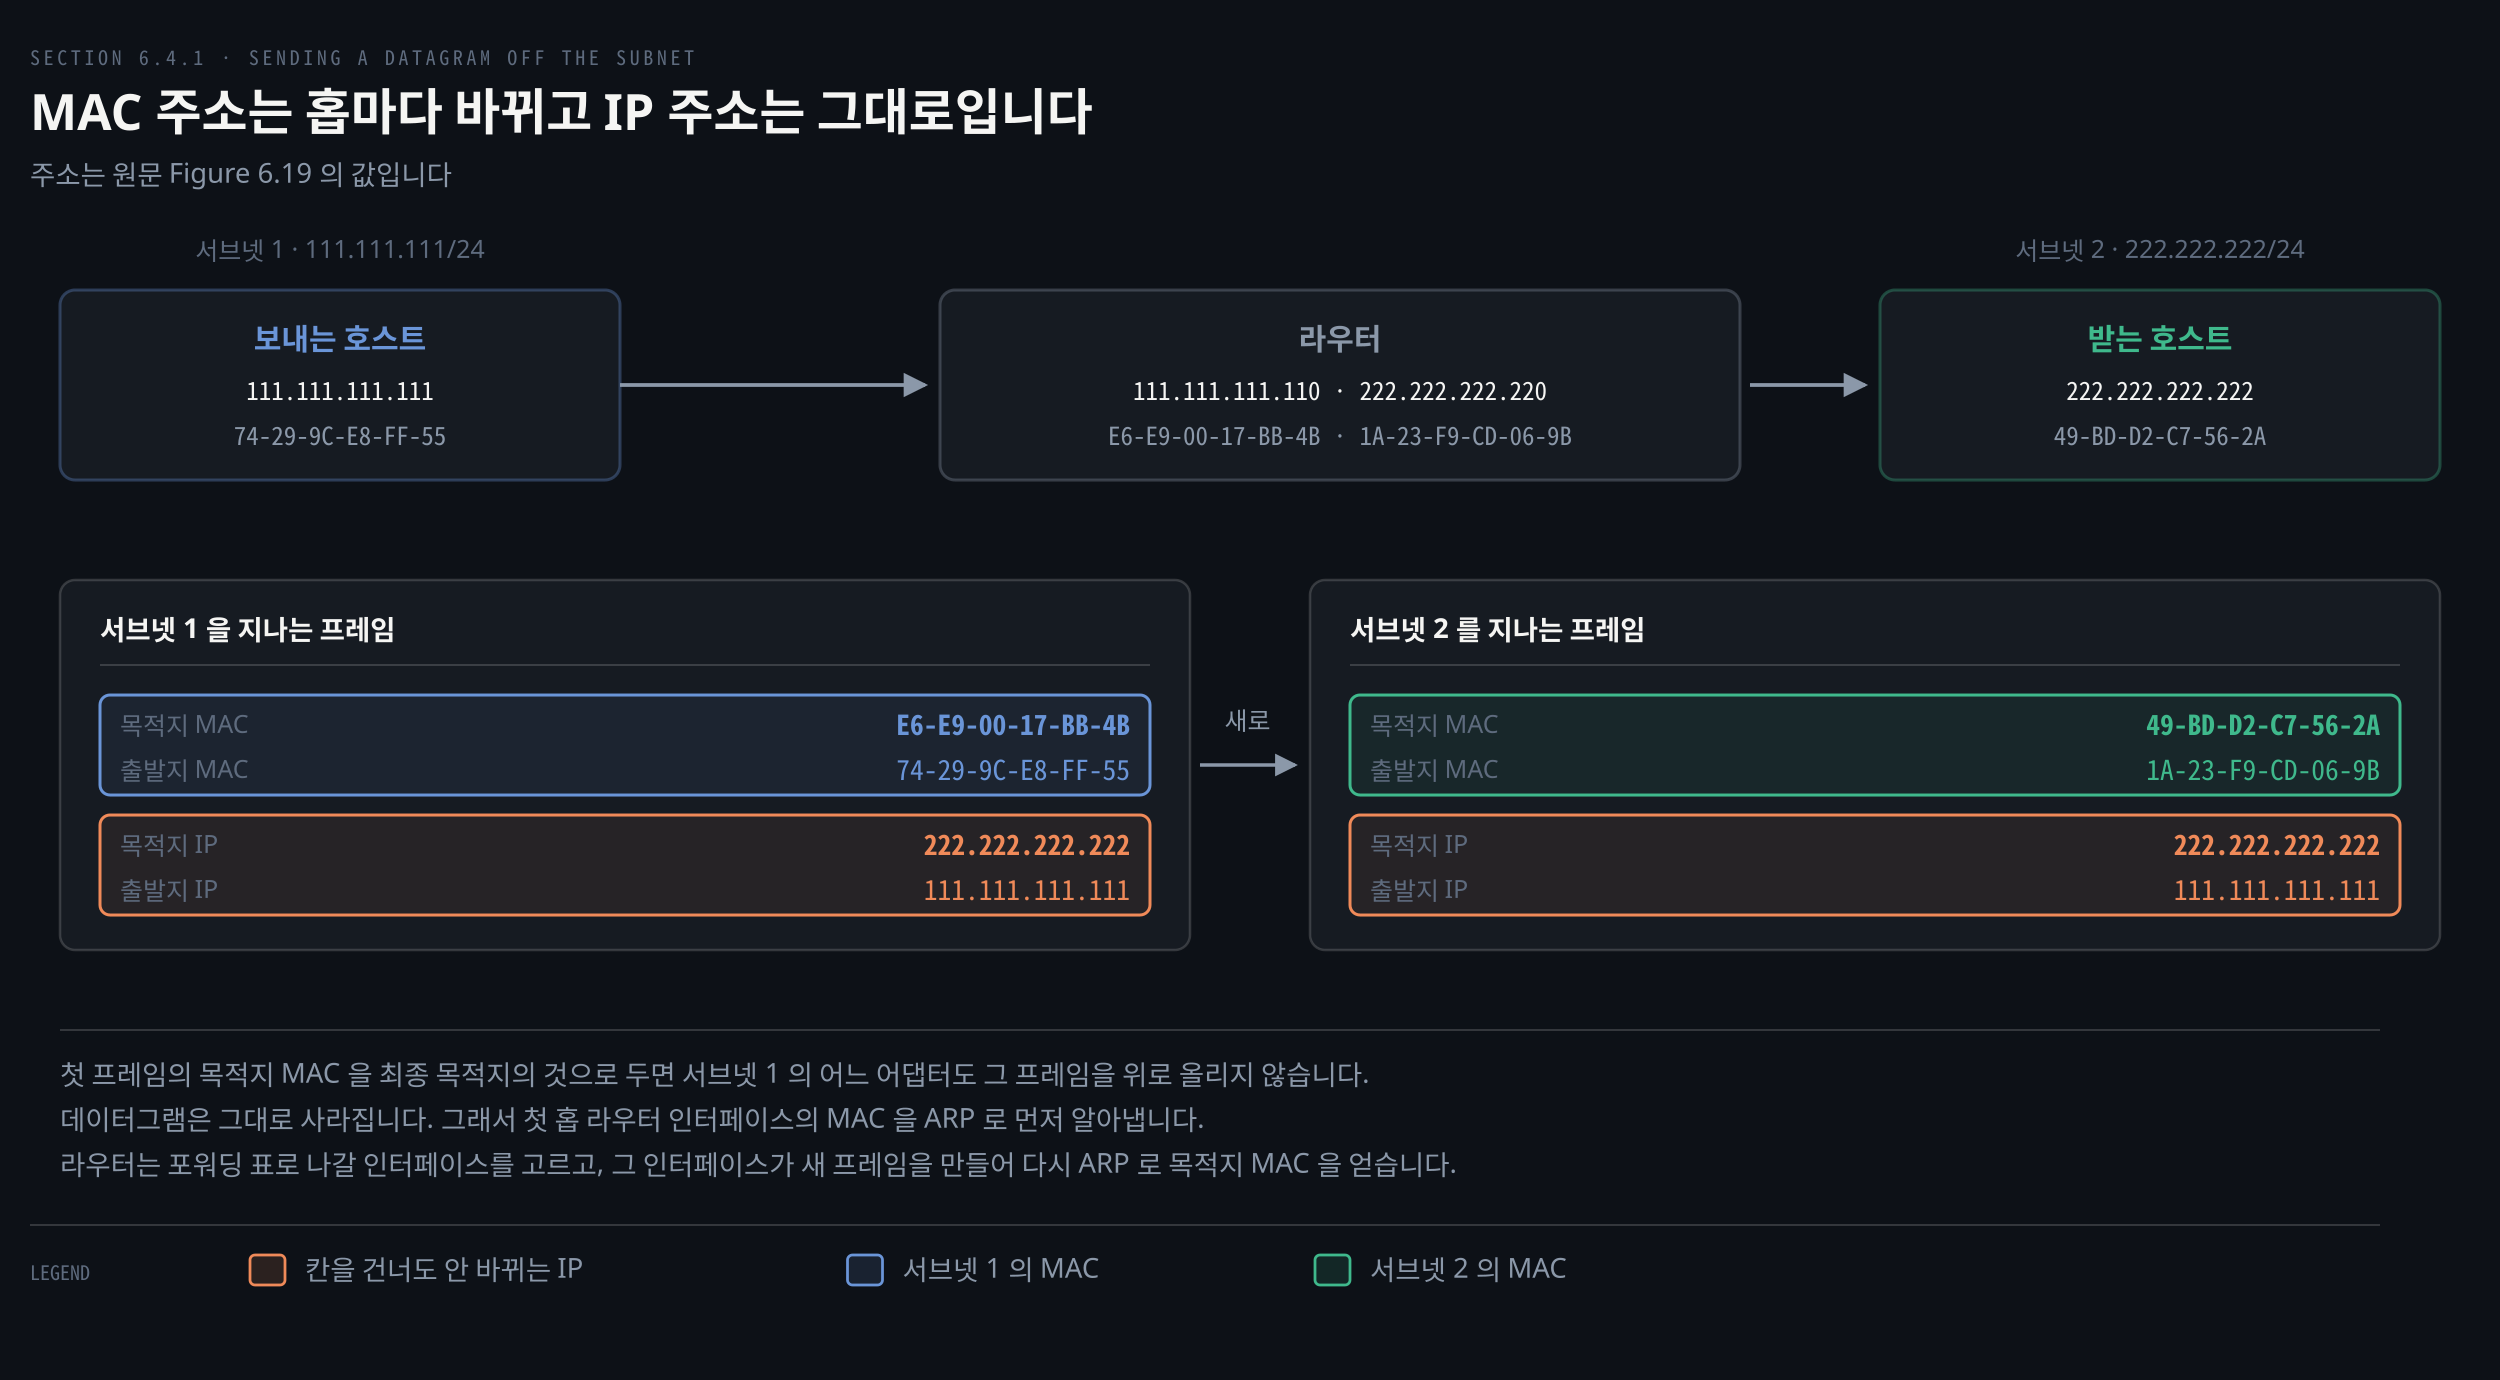
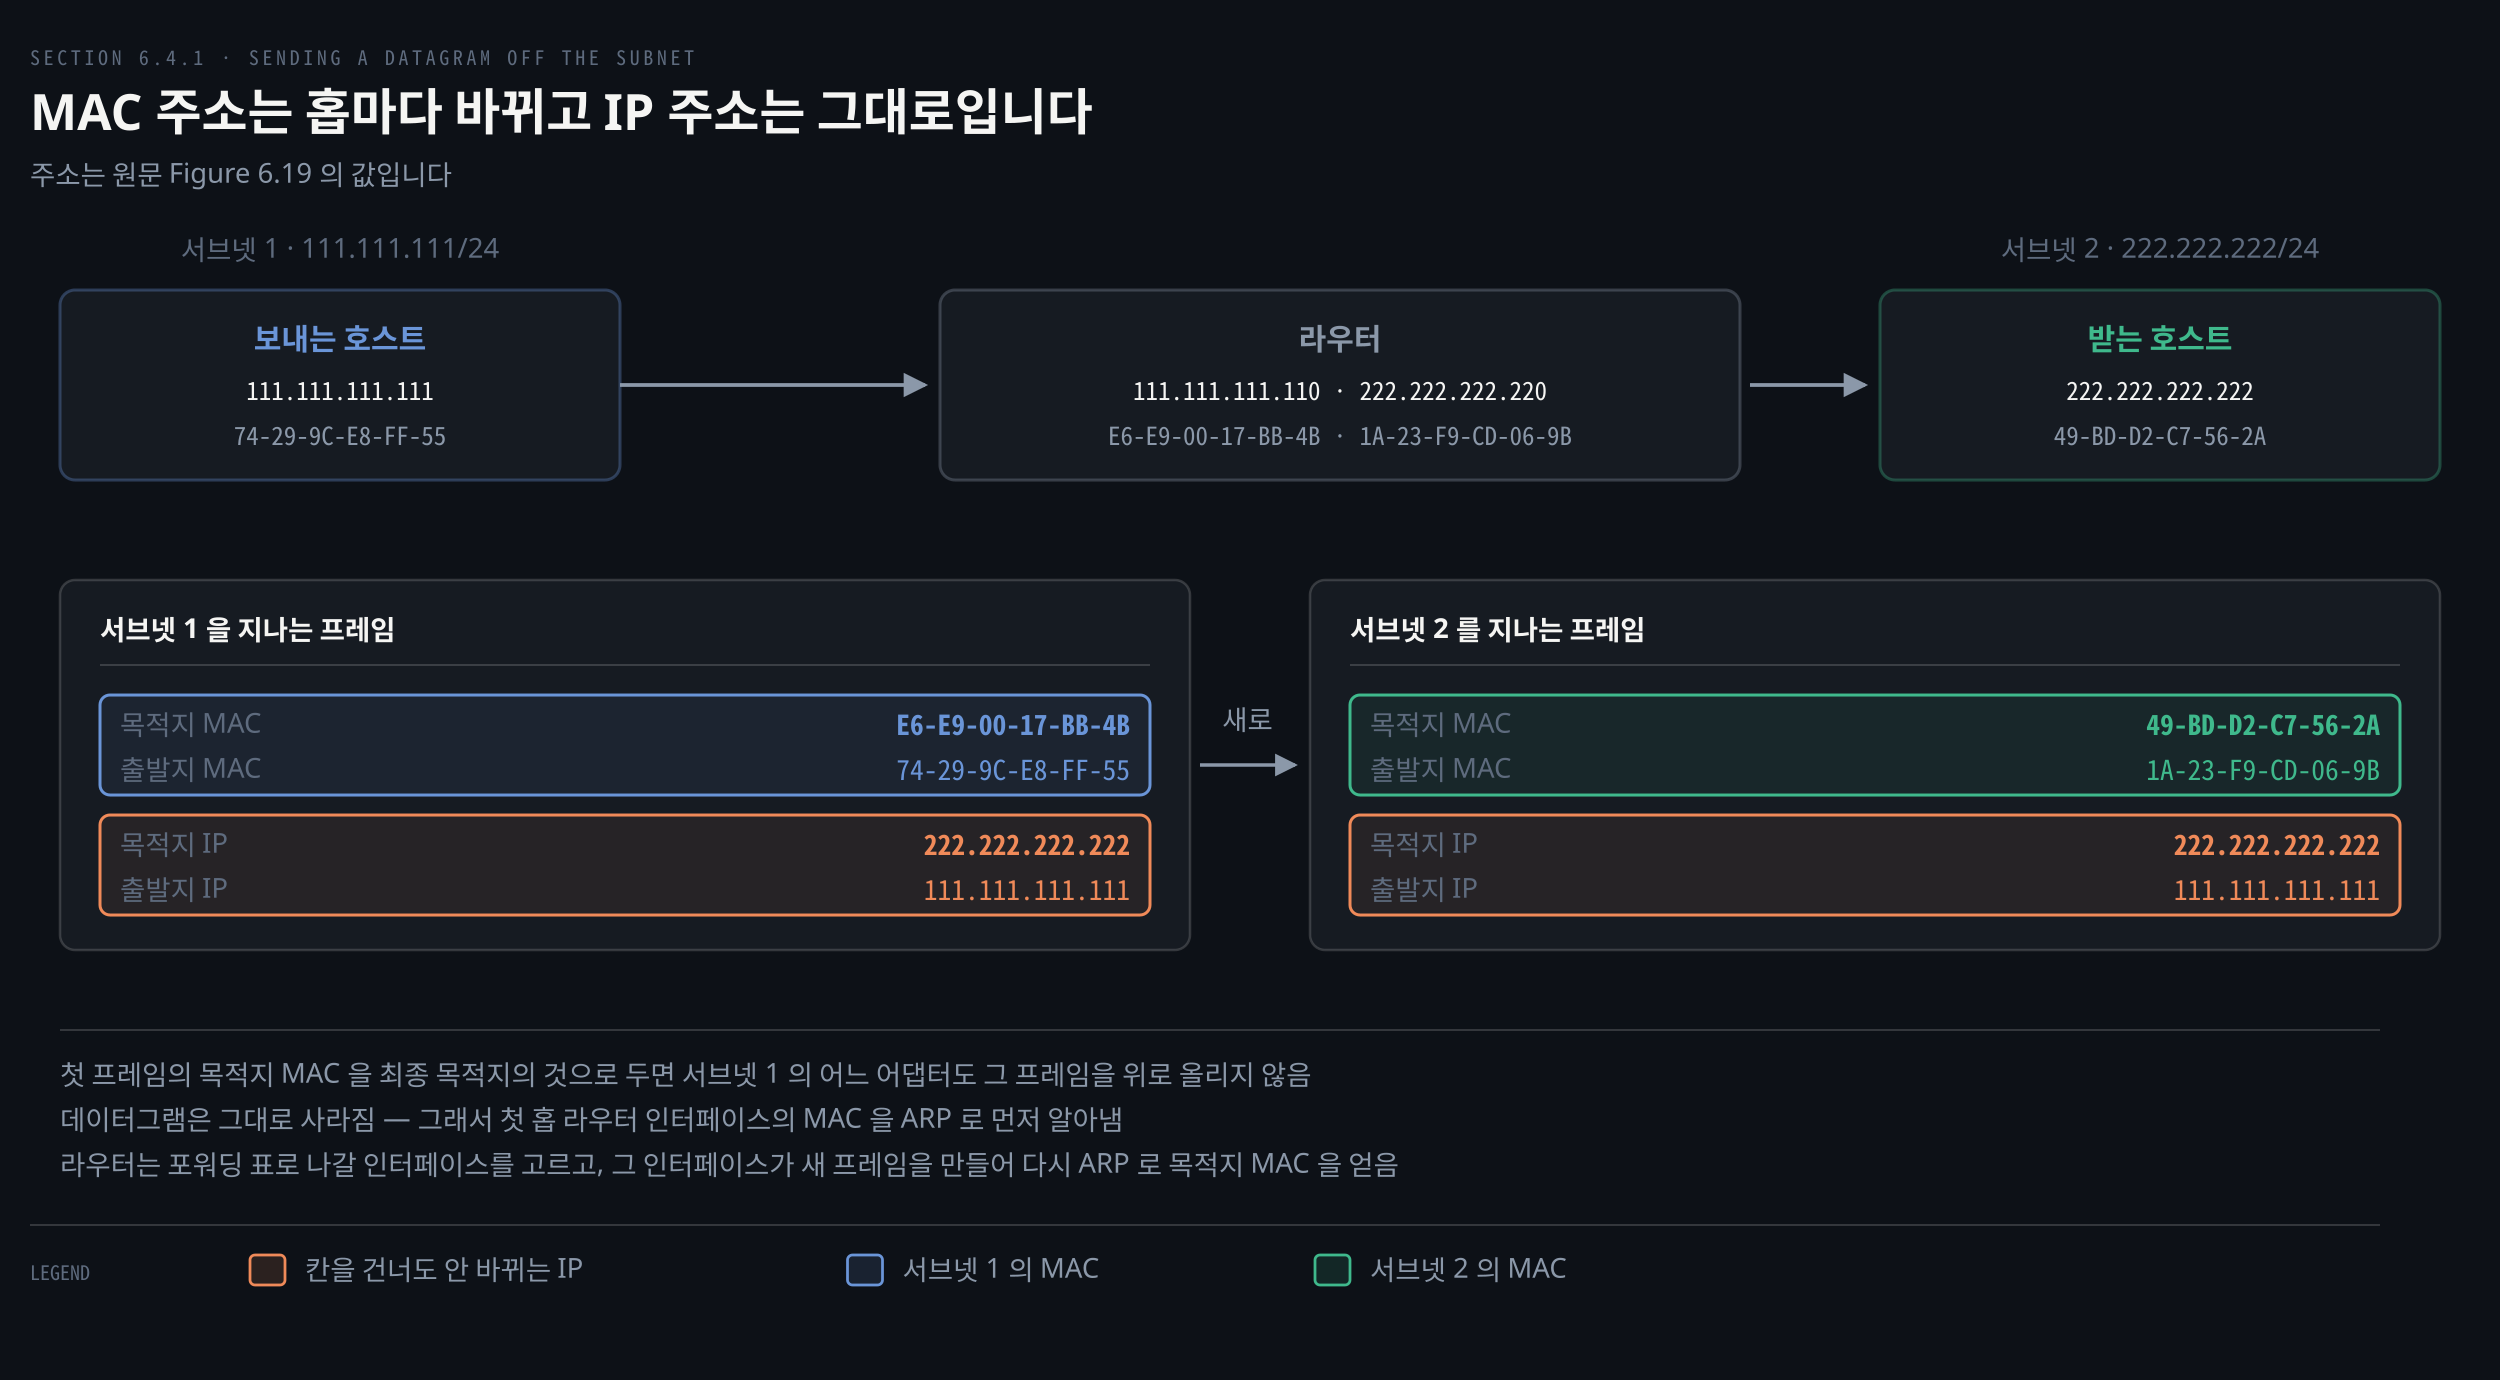
<svg xmlns="http://www.w3.org/2000/svg" viewBox="0 0 1000 552" width="100%" role="img" aria-labelledby="dt dd">
  <defs>
    <marker id="ar" viewBox="0 0 8 8" refX="7" refY="4" markerWidth="6.5" markerHeight="6.5" orient="auto">
      <path d="M0 0 L8 4 L0 8 z" fill="#8B98A9" />
    </marker>
    <marker id="ok" viewBox="0 0 8 8" refX="7" refY="4" markerWidth="6.5" markerHeight="6.5" orient="auto">
      <path d="M0 0 L8 4 L0 8 z" fill="#3FB98C" />
    </marker>
    <marker id="warn" viewBox="0 0 8 8" refX="7" refY="4" markerWidth="6.5" markerHeight="6.5" orient="auto">
      <path d="M0 0 L8 4 L0 8 z" fill="#E3B341" />
    </marker>
    <marker id="bad" viewBox="0 0 8 8" refX="7" refY="4" markerWidth="6.5" markerHeight="6.5" orient="auto">
      <path d="M0 0 L8 4 L0 8 z" fill="#F0616D" />
    </marker>
    <marker id="info" viewBox="0 0 8 8" refX="7" refY="4" markerWidth="6.5" markerHeight="6.5" orient="auto">
      <path d="M0 0 L8 4 L0 8 z" fill="#6A95D8" />
    </marker>
    <marker id="acc" viewBox="0 0 8 8" refX="7" refY="4" markerWidth="6.5" markerHeight="6.5" orient="auto">
      <path d="M0 0 L8 4 L0 8 z" fill="#F08A59" />
    </marker>
    <marker id="soft" viewBox="0 0 8 8" refX="7" refY="4" markerWidth="6.5" markerHeight="6.5" orient="auto">
      <path d="M0 0 L8 4 L0 8 z" fill="#5E6B7E" />
    </marker>
  </defs>
  <rect width="1000" height="552" fill="#0D1117" />
  <text x="12" y="26" font-family="'Geist Mono','Noto Sans Mono CJK KR',monospace" font-size="8" letter-spacing="0.18em" fill="#5E6B7E">SECTION 6.4.1 · SENDING A DATAGRAM OFF THE SUBNET</text>
  <text x="12" y="52" font-family="'Geist','Apple SD Gothic Neo','Noto Sans KR','Malgun Gothic',sans-serif" font-size="20" font-weight="600" fill="#F5F5F3">MAC 주소는 홉마다 바뀌고 IP 주소는 그대로입니다</text>
  <text x="12" y="74" font-family="'Geist','Apple SD Gothic Neo','Noto Sans KR','Malgun Gothic',sans-serif" font-size="11" fill="#8B98A9">주소는 원문 Figure 6.19 의 값입니다</text>
  <rect x="24" y="116" width="224" height="76" rx="6" fill="#161B22" stroke="#6A95D855" stroke-width="1.2" />
  <text x="136.0" y="140" text-anchor="middle" font-family="'Geist','Apple SD Gothic Neo','Noto Sans KR','Malgun Gothic',sans-serif" font-size="12" font-weight="600" fill="#6A95D8">보내는 호스트</text>
  <text x="136.0" y="160" text-anchor="middle" font-family="'Geist Mono','Noto Sans Mono CJK KR',monospace" font-size="10" font-weight="400" fill="#F5F5F3">111.111.111.111</text>
  <text x="136.0" y="178" text-anchor="middle" font-family="'Geist Mono','Noto Sans Mono CJK KR',monospace" font-size="10" font-weight="400" fill="#8B98A9">74-29-9C-E8-FF-55</text>
  <rect x="376" y="116" width="320" height="76" rx="6" fill="#161B22" stroke="#8B98A955" stroke-width="1.2" />
  <text x="536.0" y="140" text-anchor="middle" font-family="'Geist','Apple SD Gothic Neo','Noto Sans KR','Malgun Gothic',sans-serif" font-size="12" font-weight="600" fill="#8B98A9">라우터</text>
  <text x="536.0" y="160" text-anchor="middle" font-family="'Geist Mono','Noto Sans Mono CJK KR',monospace" font-size="10" font-weight="400" fill="#F5F5F3">111.111.111.110 · 222.222.222.220</text>
  <text x="536.0" y="178" text-anchor="middle" font-family="'Geist Mono','Noto Sans Mono CJK KR',monospace" font-size="10" font-weight="400" fill="#8B98A9">E6-E9-00-17-BB-4B · 1A-23-F9-CD-06-9B</text>
  <rect x="752" y="116" width="224" height="76" rx="6" fill="#161B22" stroke="#3FB98C55" stroke-width="1.2" />
  <text x="864.0" y="140" text-anchor="middle" font-family="'Geist','Apple SD Gothic Neo','Noto Sans KR','Malgun Gothic',sans-serif" font-size="12" font-weight="600" fill="#3FB98C">받는 호스트</text>
  <text x="864.0" y="160" text-anchor="middle" font-family="'Geist Mono','Noto Sans Mono CJK KR',monospace" font-size="10" font-weight="400" fill="#F5F5F3">222.222.222.222</text>
  <text x="864.0" y="178" text-anchor="middle" font-family="'Geist Mono','Noto Sans Mono CJK KR',monospace" font-size="10" font-weight="400" fill="#8B98A9">49-BD-D2-C7-56-2A</text>
-   <text x="136" y="104" text-anchor="middle" font-family="'Geist','Apple SD Gothic Neo','Noto Sans KR','Malgun Gothic',sans-serif" font-size="10" font-weight="400" fill="#5E6B7E">서브넷 1 · 111.111.111/24</text>
-   <text x="864" y="104" text-anchor="middle" font-family="'Geist','Apple SD Gothic Neo','Noto Sans KR','Malgun Gothic',sans-serif" font-size="10" font-weight="400" fill="#5E6B7E">서브넷 2 · 222.222.222/24</text>
+   <text x="136" y="104" text-anchor="middle" font-family="'Geist','Apple SD Gothic Neo','Noto Sans KR','Malgun Gothic',sans-serif" font-size="11" font-weight="400" fill="#5E6B7E">서브넷 1 · 111.111.111/24</text>
+   <text x="864" y="104" text-anchor="middle" font-family="'Geist','Apple SD Gothic Neo','Noto Sans KR','Malgun Gothic',sans-serif" font-size="11" font-weight="400" fill="#5E6B7E">서브넷 2 · 222.222.222/24</text>
  <path d="M 248 154 L 370 154" fill="none" stroke="#8B98A9" stroke-width="1.5" marker-end="url(#ar)" />
  <path d="M 700 154 L 746 154" fill="none" stroke="#8B98A9" stroke-width="1.5" marker-end="url(#ar)" />
  <rect x="24" y="232" width="452" height="148" rx="6" fill="#161B22" stroke="rgba(191,192,192,0.22)" stroke-width="1.0" />
  <text x="40" y="256" text-anchor="start" font-family="'Geist','Apple SD Gothic Neo','Noto Sans KR','Malgun Gothic',sans-serif" font-size="11" font-weight="600" fill="#F5F5F3">서브넷 1 을 지나는 프레임</text>
  <line x1="40" y1="266" x2="460" y2="266" stroke="rgba(191,192,192,0.22)" stroke-width="0.8" />
  <rect x="40" y="278" width="420" height="40" rx="4" fill="#6A95D814" stroke="#6A95D8" stroke-width="1.2" />
-   <text x="48" y="294" text-anchor="start" font-family="'Geist','Apple SD Gothic Neo','Noto Sans KR','Malgun Gothic',sans-serif" font-size="10" font-weight="400" fill="#5E6B7E">목적지 MAC</text>
+   <text x="48" y="294" text-anchor="start" font-family="'Geist','Apple SD Gothic Neo','Noto Sans KR','Malgun Gothic',sans-serif" font-size="11" font-weight="400" fill="#5E6B7E">목적지 MAC</text>
  <text x="452" y="294" text-anchor="end" font-family="'Geist Mono','Noto Sans Mono CJK KR',monospace" font-size="11" font-weight="600" fill="#6A95D8">E6-E9-00-17-BB-4B</text>
-   <text x="48" y="312" text-anchor="start" font-family="'Geist','Apple SD Gothic Neo','Noto Sans KR','Malgun Gothic',sans-serif" font-size="10" font-weight="400" fill="#5E6B7E">출발지 MAC</text>
+   <text x="48" y="312" text-anchor="start" font-family="'Geist','Apple SD Gothic Neo','Noto Sans KR','Malgun Gothic',sans-serif" font-size="11" font-weight="400" fill="#5E6B7E">출발지 MAC</text>
  <text x="452" y="312" text-anchor="end" font-family="'Geist Mono','Noto Sans Mono CJK KR',monospace" font-size="11" font-weight="400" fill="#6A95D8">74-29-9C-E8-FF-55</text>
  <rect x="40" y="326" width="420" height="40" rx="4" fill="#F08A5914" stroke="#F08A59" stroke-width="1.2" />
-   <text x="48" y="342" text-anchor="start" font-family="'Geist','Apple SD Gothic Neo','Noto Sans KR','Malgun Gothic',sans-serif" font-size="10" font-weight="400" fill="#5E6B7E">목적지 IP</text>
+   <text x="48" y="342" text-anchor="start" font-family="'Geist','Apple SD Gothic Neo','Noto Sans KR','Malgun Gothic',sans-serif" font-size="11" font-weight="400" fill="#5E6B7E">목적지 IP</text>
  <text x="452" y="342" text-anchor="end" font-family="'Geist Mono','Noto Sans Mono CJK KR',monospace" font-size="11" font-weight="600" fill="#F08A59">222.222.222.222</text>
-   <text x="48" y="360" text-anchor="start" font-family="'Geist','Apple SD Gothic Neo','Noto Sans KR','Malgun Gothic',sans-serif" font-size="10" font-weight="400" fill="#5E6B7E">출발지 IP</text>
+   <text x="48" y="360" text-anchor="start" font-family="'Geist','Apple SD Gothic Neo','Noto Sans KR','Malgun Gothic',sans-serif" font-size="11" font-weight="400" fill="#5E6B7E">출발지 IP</text>
  <text x="452" y="360" text-anchor="end" font-family="'Geist Mono','Noto Sans Mono CJK KR',monospace" font-size="11" font-weight="400" fill="#F08A59">111.111.111.111</text>
  <rect x="524" y="232" width="452" height="148" rx="6" fill="#161B22" stroke="rgba(191,192,192,0.22)" stroke-width="1.0" />
  <text x="540" y="256" text-anchor="start" font-family="'Geist','Apple SD Gothic Neo','Noto Sans KR','Malgun Gothic',sans-serif" font-size="11" font-weight="600" fill="#F5F5F3">서브넷 2 를 지나는 프레임</text>
  <line x1="540" y1="266" x2="960" y2="266" stroke="rgba(191,192,192,0.22)" stroke-width="0.8" />
  <rect x="540" y="278" width="420" height="40" rx="4" fill="#3FB98C14" stroke="#3FB98C" stroke-width="1.2" />
-   <text x="548" y="294" text-anchor="start" font-family="'Geist','Apple SD Gothic Neo','Noto Sans KR','Malgun Gothic',sans-serif" font-size="10" font-weight="400" fill="#5E6B7E">목적지 MAC</text>
+   <text x="548" y="294" text-anchor="start" font-family="'Geist','Apple SD Gothic Neo','Noto Sans KR','Malgun Gothic',sans-serif" font-size="11" font-weight="400" fill="#5E6B7E">목적지 MAC</text>
  <text x="952" y="294" text-anchor="end" font-family="'Geist Mono','Noto Sans Mono CJK KR',monospace" font-size="11" font-weight="600" fill="#3FB98C">49-BD-D2-C7-56-2A</text>
-   <text x="548" y="312" text-anchor="start" font-family="'Geist','Apple SD Gothic Neo','Noto Sans KR','Malgun Gothic',sans-serif" font-size="10" font-weight="400" fill="#5E6B7E">출발지 MAC</text>
+   <text x="548" y="312" text-anchor="start" font-family="'Geist','Apple SD Gothic Neo','Noto Sans KR','Malgun Gothic',sans-serif" font-size="11" font-weight="400" fill="#5E6B7E">출발지 MAC</text>
  <text x="952" y="312" text-anchor="end" font-family="'Geist Mono','Noto Sans Mono CJK KR',monospace" font-size="11" font-weight="400" fill="#3FB98C">1A-23-F9-CD-06-9B</text>
  <rect x="540" y="326" width="420" height="40" rx="4" fill="#F08A5914" stroke="#F08A59" stroke-width="1.2" />
-   <text x="548" y="342" text-anchor="start" font-family="'Geist','Apple SD Gothic Neo','Noto Sans KR','Malgun Gothic',sans-serif" font-size="10" font-weight="400" fill="#5E6B7E">목적지 IP</text>
+   <text x="548" y="342" text-anchor="start" font-family="'Geist','Apple SD Gothic Neo','Noto Sans KR','Malgun Gothic',sans-serif" font-size="11" font-weight="400" fill="#5E6B7E">목적지 IP</text>
  <text x="952" y="342" text-anchor="end" font-family="'Geist Mono','Noto Sans Mono CJK KR',monospace" font-size="11" font-weight="600" fill="#F08A59">222.222.222.222</text>
-   <text x="548" y="360" text-anchor="start" font-family="'Geist','Apple SD Gothic Neo','Noto Sans KR','Malgun Gothic',sans-serif" font-size="10" font-weight="400" fill="#5E6B7E">출발지 IP</text>
+   <text x="548" y="360" text-anchor="start" font-family="'Geist','Apple SD Gothic Neo','Noto Sans KR','Malgun Gothic',sans-serif" font-size="11" font-weight="400" fill="#5E6B7E">출발지 IP</text>
  <text x="952" y="360" text-anchor="end" font-family="'Geist Mono','Noto Sans Mono CJK KR',monospace" font-size="11" font-weight="400" fill="#F08A59">111.111.111.111</text>
  <path d="M 480 306 L 518 306" fill="none" stroke="#8B98A9" stroke-width="1.4" marker-end="url(#ar)" />
-   <text x="499" y="292" text-anchor="middle" font-family="'Geist','Apple SD Gothic Neo','Noto Sans KR','Malgun Gothic',sans-serif" font-size="10" font-weight="400" fill="#8B98A9">새로</text>
+   <text x="499" y="292" text-anchor="middle" font-family="'Geist','Apple SD Gothic Neo','Noto Sans KR','Malgun Gothic',sans-serif" font-size="11" font-weight="400" fill="#8B98A9">새로</text>
  <line x1="24" y1="412" x2="952" y2="412" stroke="rgba(191,192,192,0.22)" stroke-width="0.8" />
-   <text x="24" y="434" text-anchor="start" font-family="'Geist','Apple SD Gothic Neo','Noto Sans KR','Malgun Gothic',sans-serif" font-size="11" font-weight="400" fill="#8B98A9">첫 프레임의 목적지 MAC 을 최종 목적지의 것으로 두면 서브넷 1 의 어느 어댑터도 그 프레임을 위로 올리지 않습니다.</text>
-   <text x="24" y="452" text-anchor="start" font-family="'Geist','Apple SD Gothic Neo','Noto Sans KR','Malgun Gothic',sans-serif" font-size="11" font-weight="400" fill="#8B98A9">데이터그램은 그대로 사라집니다. 그래서 첫 홉 라우터 인터페이스의 MAC 을 ARP 로 먼저 알아냅니다.</text>
-   <text x="24" y="470" text-anchor="start" font-family="'Geist','Apple SD Gothic Neo','Noto Sans KR','Malgun Gothic',sans-serif" font-size="11" font-weight="400" fill="#8B98A9">라우터는 포워딩 표로 나갈 인터페이스를 고르고, 그 인터페이스가 새 프레임을 만들어 다시 ARP 로 목적지 MAC 을 얻습니다.</text>
+   <text x="24" y="434" text-anchor="start" font-family="'Geist','Apple SD Gothic Neo','Noto Sans KR','Malgun Gothic',sans-serif" font-size="11" font-weight="400" fill="#8B98A9">첫 프레임의 목적지 MAC 을 최종 목적지의 것으로 두면 서브넷 1 의 어느 어댑터도 그 프레임을 위로 올리지 않음</text>
+   <text x="24" y="452" text-anchor="start" font-family="'Geist','Apple SD Gothic Neo','Noto Sans KR','Malgun Gothic',sans-serif" font-size="11" font-weight="400" fill="#8B98A9">데이터그램은 그대로 사라짐 — 그래서 첫 홉 라우터 인터페이스의 MAC 을 ARP 로 먼저 알아냄</text>
+   <text x="24" y="470" text-anchor="start" font-family="'Geist','Apple SD Gothic Neo','Noto Sans KR','Malgun Gothic',sans-serif" font-size="11" font-weight="400" fill="#8B98A9">라우터는 포워딩 표로 나갈 인터페이스를 고르고, 그 인터페이스가 새 프레임을 만들어 다시 ARP 로 목적지 MAC 을 얻음</text>
  <line x1="12" y1="490" x2="952" y2="490" stroke="rgba(191,192,192,0.22)" stroke-width="0.8" />
  <text x="12" y="512" text-anchor="start" font-family="'Geist Mono','Noto Sans Mono CJK KR',monospace" font-size="8" font-weight="400" fill="#5E6B7E">LEGEND</text>
  <rect x="100" y="502" width="14" height="12" rx="2" fill="#F08A5922" stroke="#F08A59" stroke-width="1.1" />
  <text x="122" y="512" text-anchor="start" font-family="'Geist','Apple SD Gothic Neo','Noto Sans KR','Malgun Gothic',sans-serif" font-size="11" font-weight="400" fill="#8B98A9">칸을 건너도 안 바뀌는 IP</text>
  <rect x="339" y="502" width="14" height="12" rx="2" fill="#6A95D822" stroke="#6A95D8" stroke-width="1.1" />
  <text x="361" y="512" text-anchor="start" font-family="'Geist','Apple SD Gothic Neo','Noto Sans KR','Malgun Gothic',sans-serif" font-size="11" font-weight="400" fill="#8B98A9">서브넷 1 의 MAC</text>
  <rect x="526" y="502" width="14" height="12" rx="2" fill="#3FB98C22" stroke="#3FB98C" stroke-width="1.1" />
  <text x="548" y="512" text-anchor="start" font-family="'Geist','Apple SD Gothic Neo','Noto Sans KR','Malgun Gothic',sans-serif" font-size="11" font-weight="400" fill="#8B98A9">서브넷 2 의 MAC</text>
</svg>
